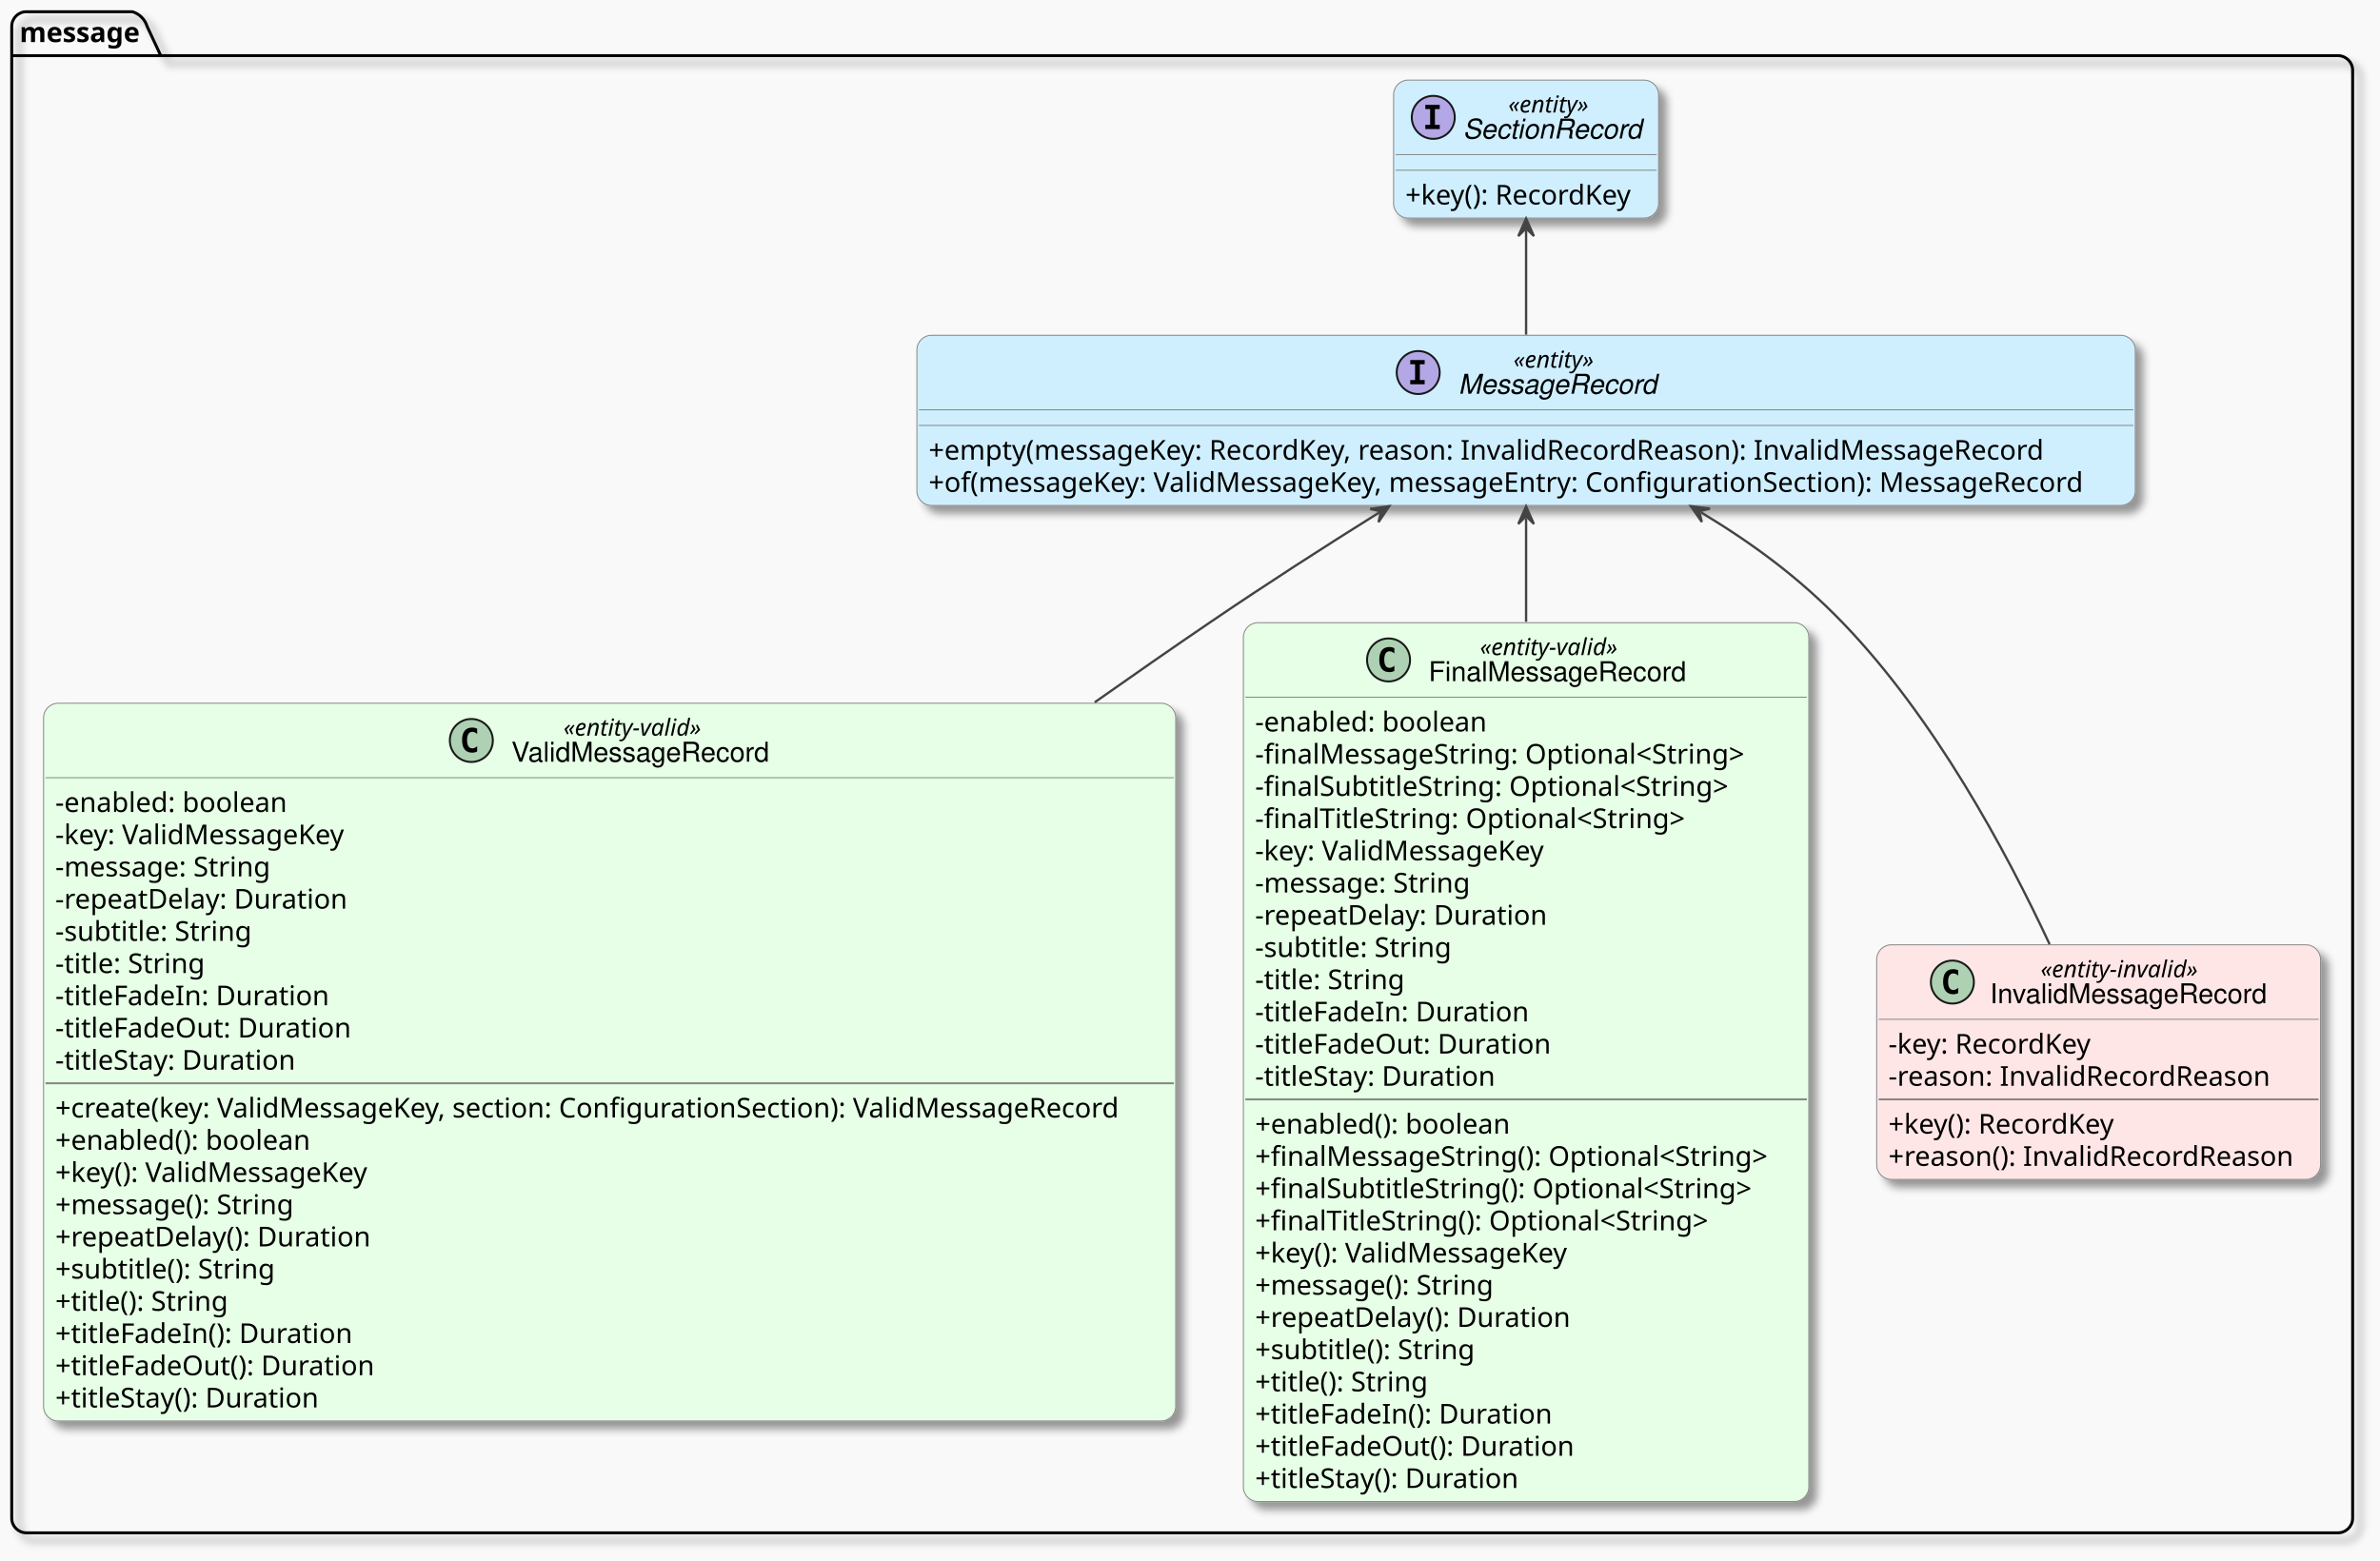
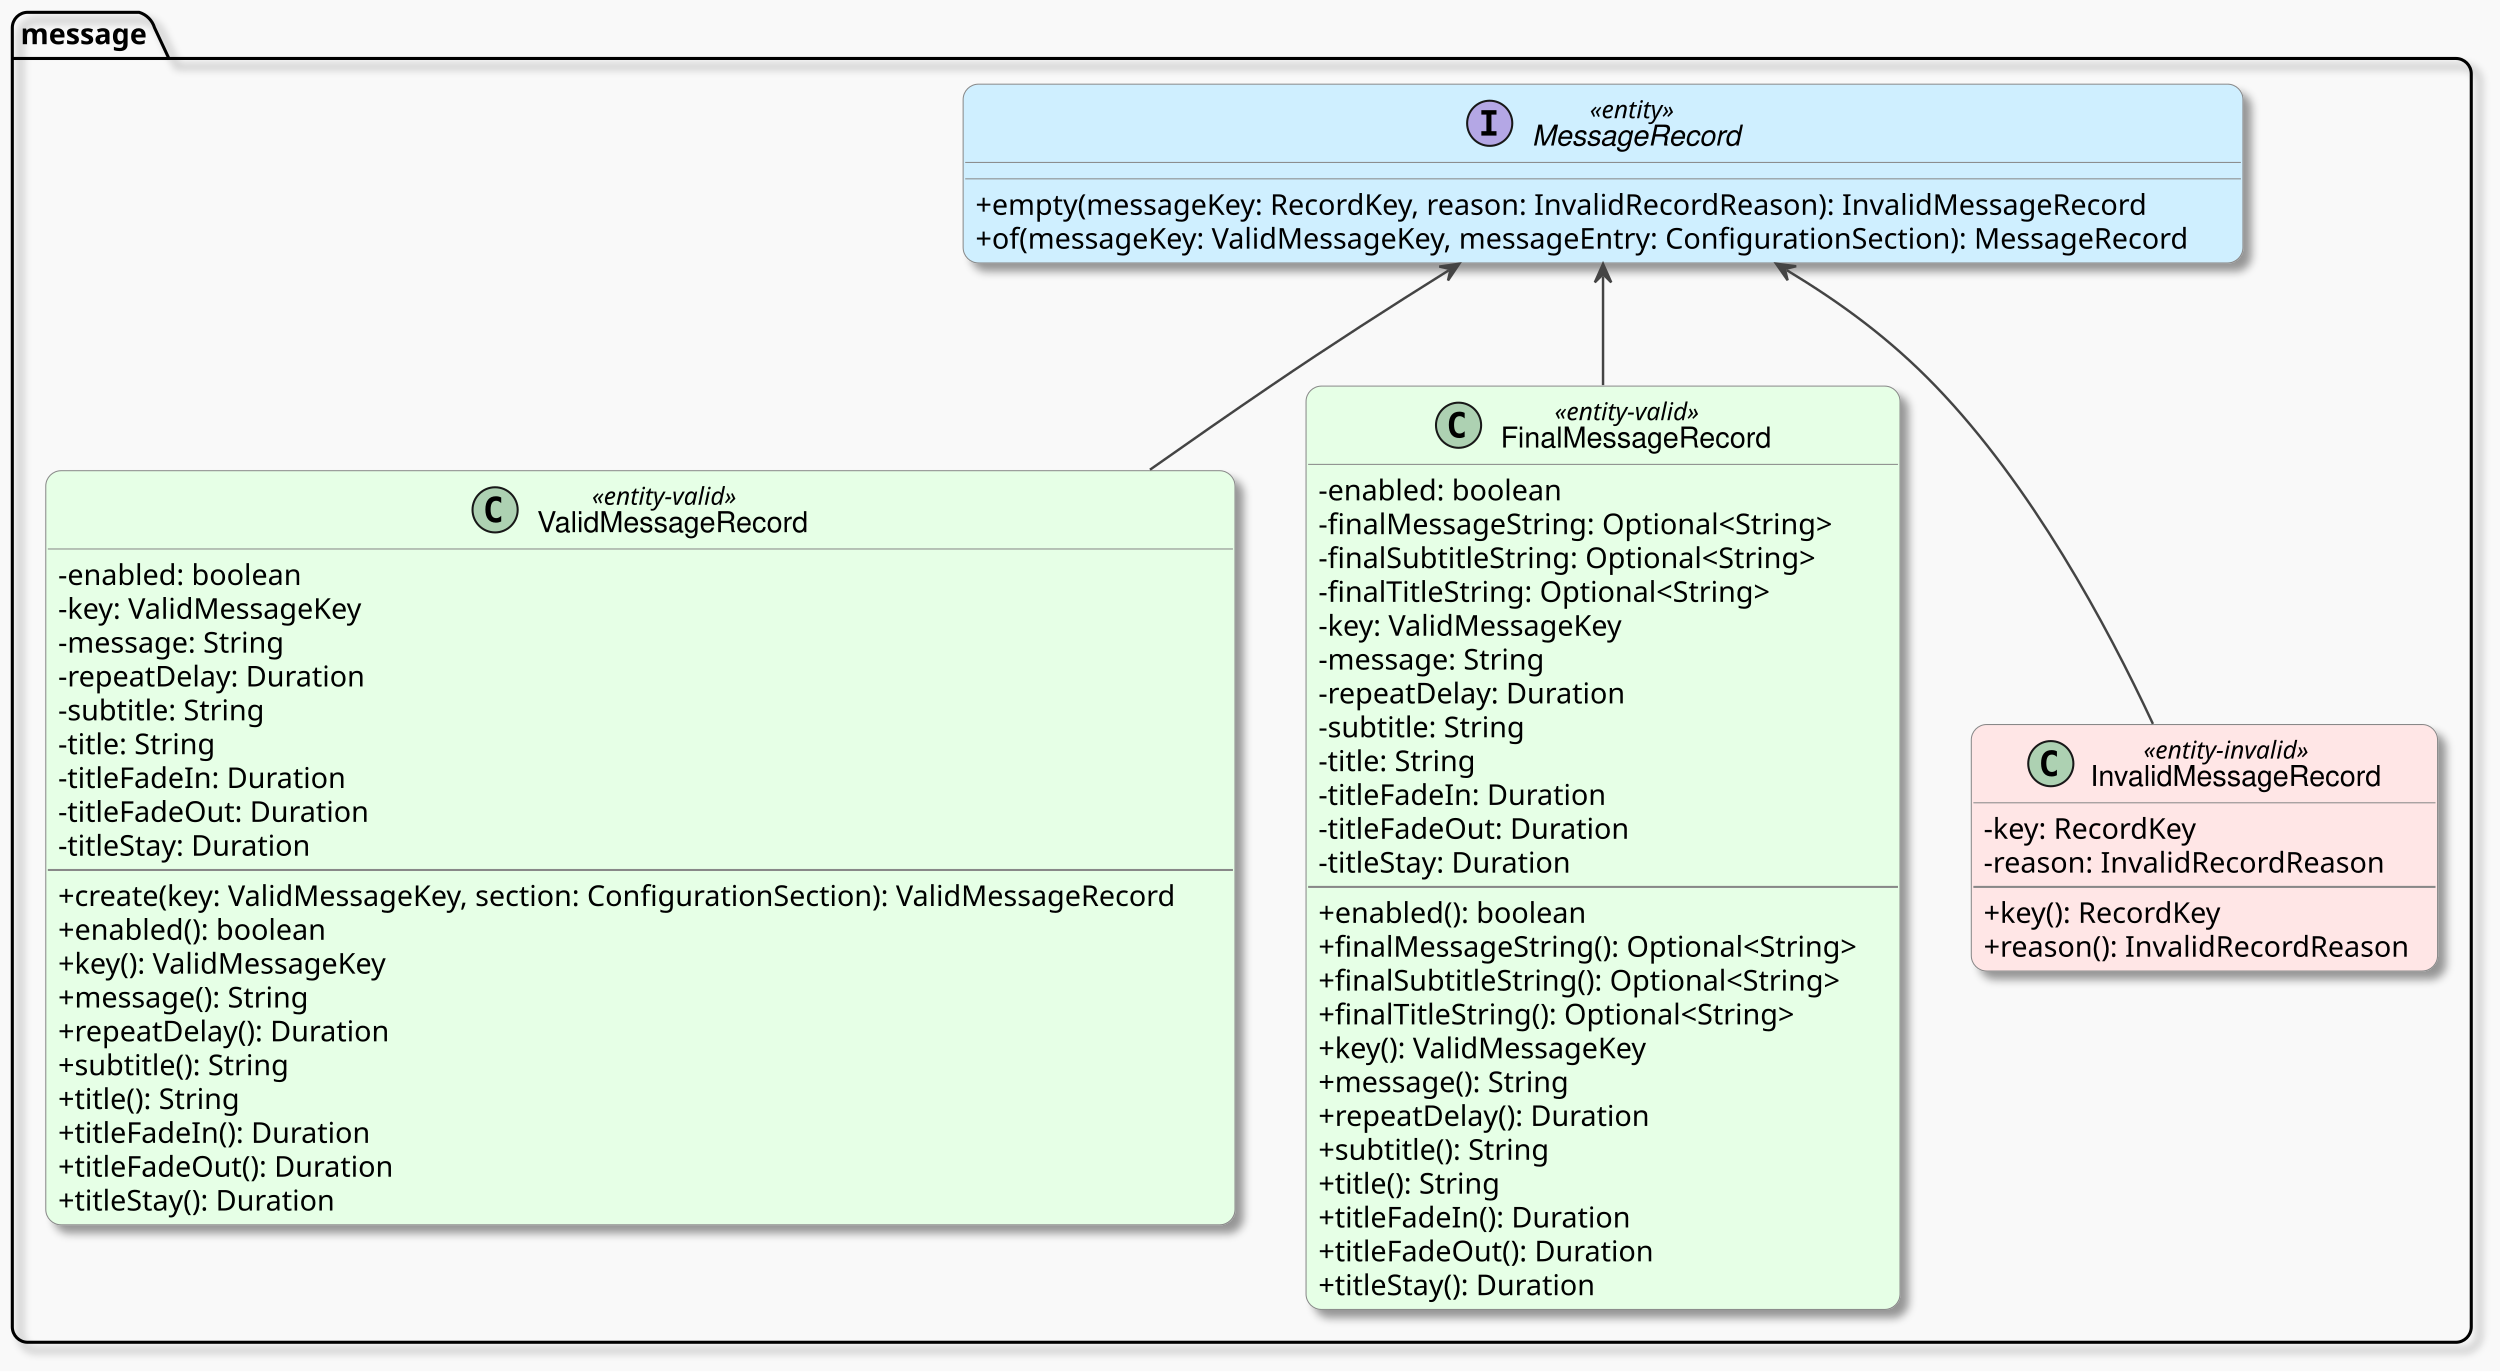
- <svg xmlns="http://www.w3.org/2000/svg" contentStyleType="text/css" data-diagram-type="CLASS" height="799px" preserveAspectRatio="none" style="width:1218px;height:799px;background:#F9F9F9;" version="1.1" viewBox="0 0 1218 799" width="1218px" zoomAndPan="magnify">
+ <svg xmlns="http://www.w3.org/2000/svg" contentStyleType="text/css" data-diagram-type="CLASS" height="668px" preserveAspectRatio="none" style="width:1218px;height:668px;background:#F9F9F9;" version="1.1" viewBox="0 0 1218 668" width="1218px" zoomAndPan="magnify">
  <defs>
-     <filter height="300%" id="f11hczu3z540ya" width="300%" x="-1" y="-1">
+     <filter height="300%" id="f1e27sgqds645r" width="300%" x="-1" y="-1">
      <feGaussianBlur result="blurOut" stdDeviation="2" />
      <feColorMatrix in="blurOut" result="blurOut2" type="matrix" values="0 0 0 0 0 0 0 0 0 0 0 0 0 0 0 0 0 0 .4 0" />
      <feOffset dx="4" dy="4" in="blurOut2" result="blurOut3" />
      <feBlend in="SourceGraphic" in2="blurOut3" mode="normal" />
    </filter>
  </defs>
  <g>
-     <rect fill="#F9F9F9" height="799" style="stroke:none;stroke-width:1;" width="1218" x="0" y="0" />
+     <rect fill="#F9F9F9" height="668" style="stroke:none;stroke-width:1;" width="1218" x="0" y="0" />
    <g class="cluster" data-entity="message" data-source-line="22" data-uid="ent0002" id="cluster_message">
-       <path d="M13.5,6 L67.78,6 A11.25,11.25 0 0 1 75.28,13.5 L82.28,28.488 L1196.5,28.488 A7.5,7.5 0 0 1 1204,35.988 L1204,777.08 A7.5,7.5 0 0 1 1196.5,784.58 L13.5,784.58 A7.5,7.5 0 0 1 6,777.08 L6,13.5 A7.5,7.5 0 0 1 13.5,6" fill="none" filter="url(#f11hczu3z540ya)" style="stroke:#000000;stroke-width:1.5;" />
+       <path d="M13.5,6 L67.78,6 A11.25,11.25 0 0 1 75.28,13.5 L82.28,28.488 L1196.5,28.488 A7.5,7.5 0 0 1 1204,35.988 L1204,646.46 A7.5,7.5 0 0 1 1196.5,653.96 L13.5,653.96 A7.5,7.5 0 0 1 6,646.46 L6,13.5 A7.5,7.5 0 0 1 13.5,6" fill="none" filter="url(#f1e27sgqds645r)" style="stroke:#000000;stroke-width:1.5;" />
      <line style="stroke:#000000;stroke-width:1.5;" x1="6" x2="82.28" y1="28.488" y2="28.488" />
      <text fill="#000000" font-family="sans-serif" font-size="14" font-weight="bold" lengthAdjust="spacing" textLength="63.28" x="10" y="21.535">message</text>
    </g>
-     <g class="entity" data-entity="SectionRecord" data-source-line="23" data-uid="ent0003" id="entity_SectionRecord">
-       <rect fill="#CFEFFF" filter="url(#f11hczu3z540ya)" height="70.621" rx="7.5" ry="7.5" style="stroke:#888888;stroke-width:0.5;" width="135.607" x="713.2" y="41" />
-       <ellipse cx="733.501" cy="60.066" fill="#B4A7E5" rx="11" ry="11" style="stroke:#181818;stroke-width:1;" />
-       <path d="M729.429,55.831 L729.429,53.673 L736.808,53.673 L736.808,55.831 L734.343,55.831 L734.343,63.908 L736.808,63.908 L736.808,66.066 L729.429,66.066 L729.429,63.908 L731.894,63.908 L731.894,55.831 Z " fill="#000000" />
-       <text fill="#000000" font-family="sans-serif" font-size="12" font-style="italic" lengthAdjust="spacing" textLength="45.422" x="771.882" y="57.602">«entity»</text>
-       <text fill="#000000" font-family="Helvetica" font-size="14" font-style="italic" lengthAdjust="spacing" textLength="91.827" x="748.679" y="70.913">SectionRecord</text>
-       <line style="stroke:#888888;stroke-width:0.5;" x1="714.2" x2="847.807" y1="79.133" y2="79.133" />
-       <line style="stroke:#888888;stroke-width:0.5;" x1="714.2" x2="847.807" y1="87.133" y2="87.133" />
-       <text fill="#000000" font-family="sans-serif" font-size="14" lengthAdjust="spacing" textLength="123.607" x="719.2" y="104.668">+key(): RecordKey</text>
+     <g class="entity" data-entity="MessageRecord" data-source-line="23" data-uid="ent0003" id="entity_MessageRecord">
+       <rect fill="#CFEFFF" filter="url(#f1e27sgqds645r)" height="87.109" rx="7.5" ry="7.5" style="stroke:#888888;stroke-width:0.5;" width="623.529" x="469.24" y="41" />
+       <ellipse cx="725.786" cy="60.066" fill="#B4A7E5" rx="11" ry="11" style="stroke:#181818;stroke-width:1;" />
+       <path d="M721.714,55.831 L721.714,53.673 L729.093,53.673 L729.093,55.831 L726.628,55.831 L726.628,63.908 L729.093,63.908 L729.093,66.066 L721.714,66.066 L721.714,63.908 L724.179,63.908 L724.179,55.831 Z " fill="#000000" />
+       <text fill="#000000" font-family="sans-serif" font-size="12" font-style="italic" lengthAdjust="spacing" textLength="45.422" x="774.544" y="57.602">«entity»</text>
+       <text fill="#000000" font-family="Helvetica" font-size="14" font-style="italic" lengthAdjust="spacing" textLength="101.938" x="746.286" y="70.913">MessageRecord</text>
+       <line style="stroke:#888888;stroke-width:0.5;" x1="470.24" x2="1091.769" y1="79.133" y2="79.133" />
+       <line style="stroke:#888888;stroke-width:0.5;" x1="470.24" x2="1091.769" y1="87.133" y2="87.133" />
+       <text fill="#000000" font-family="sans-serif" font-size="14" lengthAdjust="spacing" textLength="588.8" x="475.24" y="104.668">+empty(messageKey: RecordKey, reason: InvalidRecordReason): InvalidMessageRecord</text>
+       <text fill="#000000" font-family="sans-serif" font-size="14" lengthAdjust="spacing" textLength="611.529" x="475.24" y="121.156">+of(messageKey: ValidMessageKey, messageEntry: ConfigurationSection): MessageRecord</text>
    </g>
-     <g class="entity" data-entity="MessageRecord" data-source-line="27" data-uid="ent0004" id="entity_MessageRecord">
-       <rect fill="#CFEFFF" filter="url(#f11hczu3z540ya)" height="87.109" rx="7.5" ry="7.5" style="stroke:#888888;stroke-width:0.5;" width="623.529" x="469.24" y="171.62" />
-       <ellipse cx="725.786" cy="190.686" fill="#B4A7E5" rx="11" ry="11" style="stroke:#181818;stroke-width:1;" />
-       <path d="M721.714,186.452 L721.714,184.293 L729.093,184.293 L729.093,186.452 L726.628,186.452 L726.628,194.528 L729.093,194.528 L729.093,196.686 L721.714,196.686 L721.714,194.528 L724.179,194.528 L724.179,186.452 Z " fill="#000000" />
-       <text fill="#000000" font-family="sans-serif" font-size="12" font-style="italic" lengthAdjust="spacing" textLength="45.422" x="774.544" y="188.222">«entity»</text>
-       <text fill="#000000" font-family="Helvetica" font-size="14" font-style="italic" lengthAdjust="spacing" textLength="101.938" x="746.286" y="201.533">MessageRecord</text>
-       <line style="stroke:#888888;stroke-width:0.5;" x1="470.24" x2="1091.769" y1="209.753" y2="209.753" />
-       <line style="stroke:#888888;stroke-width:0.5;" x1="470.24" x2="1091.769" y1="217.753" y2="217.753" />
-       <text fill="#000000" font-family="sans-serif" font-size="14" lengthAdjust="spacing" textLength="588.8" x="475.24" y="235.288">+empty(messageKey: RecordKey, reason: InvalidRecordReason): InvalidMessageRecord</text>
-       <text fill="#000000" font-family="sans-serif" font-size="14" lengthAdjust="spacing" textLength="611.529" x="475.24" y="251.776">+of(messageKey: ValidMessageKey, messageEntry: ConfigurationSection): MessageRecord</text>
+     <g class="entity" data-entity="ValidMessageRecord" data-source-line="28" data-uid="ent0004" id="entity_ValidMessageRecord">
+       <rect fill="#E6FFE6" filter="url(#f1e27sgqds645r)" height="367.41" rx="7.5" ry="7.5" style="stroke:#888888;stroke-width:0.5;" width="579.396" x="22.3" y="229.33" />
+       <ellipse cx="241.214" cy="248.396" fill="#ADD1B2" rx="11" ry="11" style="stroke:#181818;stroke-width:1;" />
+       <path d="M244.187,254.04 Q243.606,254.338 242.967,254.488 Q242.328,254.637 241.622,254.637 Q239.115,254.637 237.796,252.985 Q236.476,251.333 236.476,248.212 Q236.476,245.083 237.796,243.431 Q239.115,241.779 241.622,241.779 Q242.328,241.779 242.975,241.929 Q243.623,242.078 244.187,242.377 L244.187,245.1 Q243.556,244.518 242.963,244.249 Q242.369,243.979 241.738,243.979 Q240.394,243.979 239.709,245.046 Q239.024,246.112 239.024,248.212 Q239.024,250.304 239.709,251.371 Q240.394,252.437 241.738,252.437 Q242.369,252.437 242.963,252.168 Q243.556,251.898 244.187,251.317 Z " fill="#000000" />
+       <text fill="#000000" font-family="sans-serif" font-size="12" font-style="italic" lengthAdjust="spacing" textLength="79.693" x="288.402" y="245.932">«entity-valid»</text>
+       <text fill="#000000" font-family="Helvetica" font-size="14" lengthAdjust="spacing" textLength="133.068" x="261.714" y="259.243">ValidMessageRecord</text>
+       <line style="stroke:#888888;stroke-width:0.5;" x1="23.3" x2="600.697" y1="267.463" y2="267.463" />
+       <text fill="#000000" font-family="sans-serif" font-size="14" lengthAdjust="spacing" textLength="124.927" x="28.3" y="284.998">-enabled: boolean</text>
+       <text fill="#000000" font-family="sans-serif" font-size="14" lengthAdjust="spacing" textLength="156.693" x="28.3" y="301.486">-key: ValidMessageKey</text>
+       <text fill="#000000" font-family="sans-serif" font-size="14" lengthAdjust="spacing" textLength="116.334" x="28.3" y="317.974">-message: String</text>
+       <text fill="#000000" font-family="sans-serif" font-size="14" lengthAdjust="spacing" textLength="156.652" x="28.3" y="334.463">-repeatDelay: Duration</text>
+       <text fill="#000000" font-family="sans-serif" font-size="14" lengthAdjust="spacing" textLength="107.933" x="28.3" y="350.951">-subtitle: String</text>
+       <text fill="#000000" font-family="sans-serif" font-size="14" lengthAdjust="spacing" textLength="83.296" x="28.3" y="367.439">-title: String</text>
+       <text fill="#000000" font-family="sans-serif" font-size="14" lengthAdjust="spacing" textLength="147.102" x="28.3" y="383.928">-titleFadeIn: Duration</text>
+       <text fill="#000000" font-family="sans-serif" font-size="14" lengthAdjust="spacing" textLength="159.182" x="28.3" y="400.416">-titleFadeOut: Duration</text>
+       <text fill="#000000" font-family="sans-serif" font-size="14" lengthAdjust="spacing" textLength="130.355" x="28.3" y="416.904">-titleStay: Duration</text>
+       <line style="stroke:#888888;stroke-width:1;" x1="23.3" x2="600.697" y1="423.857" y2="423.857" />
+       <text fill="#000000" font-family="sans-serif" font-size="14" lengthAdjust="spacing" textLength="567.396" x="28.3" y="441.392">+create(key: ValidMessageKey, section: ConfigurationSection): ValidMessageRecord</text>
+       <text fill="#000000" font-family="sans-serif" font-size="14" lengthAdjust="spacing" textLength="137.06" x="28.3" y="457.881">+enabled(): boolean</text>
+       <text fill="#000000" font-family="sans-serif" font-size="14" lengthAdjust="spacing" textLength="168.827" x="28.3" y="474.369">+key(): ValidMessageKey</text>
+       <text fill="#000000" font-family="sans-serif" font-size="14" lengthAdjust="spacing" textLength="128.468" x="28.3" y="490.857">+message(): String</text>
+       <text fill="#000000" font-family="sans-serif" font-size="14" lengthAdjust="spacing" textLength="168.786" x="28.3" y="507.346">+repeatDelay(): Duration</text>
+       <text fill="#000000" font-family="sans-serif" font-size="14" lengthAdjust="spacing" textLength="120.066" x="28.3" y="523.834">+subtitle(): String</text>
+       <text fill="#000000" font-family="sans-serif" font-size="14" lengthAdjust="spacing" textLength="95.43" x="28.3" y="540.322">+title(): String</text>
+       <text fill="#000000" font-family="sans-serif" font-size="14" lengthAdjust="spacing" textLength="159.236" x="28.3" y="556.811">+titleFadeIn(): Duration</text>
+       <text fill="#000000" font-family="sans-serif" font-size="14" lengthAdjust="spacing" textLength="171.315" x="28.3" y="573.299">+titleFadeOut(): Duration</text>
+       <text fill="#000000" font-family="sans-serif" font-size="14" lengthAdjust="spacing" textLength="142.488" x="28.3" y="589.787">+titleStay(): Duration</text>
    </g>
-     <g class="entity" data-entity="ValidMessageRecord" data-source-line="32" data-uid="ent0005" id="entity_ValidMessageRecord">
-       <rect fill="#E6FFE6" filter="url(#f11hczu3z540ya)" height="367.41" rx="7.5" ry="7.5" style="stroke:#888888;stroke-width:0.5;" width="579.396" x="22.3" y="359.95" />
-       <ellipse cx="241.214" cy="379.016" fill="#ADD1B2" rx="11" ry="11" style="stroke:#181818;stroke-width:1;" />
-       <path d="M244.187,384.659 Q243.606,384.958 242.967,385.108 Q242.328,385.257 241.622,385.257 Q239.115,385.257 237.796,383.605 Q236.476,381.953 236.476,378.832 Q236.476,375.703 237.796,374.051 Q239.115,372.399 241.622,372.399 Q242.328,372.399 242.975,372.549 Q243.623,372.698 244.187,372.997 L244.187,375.719 Q243.556,375.139 242.963,374.869 Q242.369,374.599 241.738,374.599 Q240.394,374.599 239.709,375.666 Q239.024,376.732 239.024,378.832 Q239.024,380.924 239.709,381.991 Q240.394,383.057 241.738,383.057 Q242.369,383.057 242.963,382.788 Q243.556,382.518 244.187,381.937 Z " fill="#000000" />
-       <text fill="#000000" font-family="sans-serif" font-size="12" font-style="italic" lengthAdjust="spacing" textLength="79.693" x="288.402" y="376.552">«entity-valid»</text>
-       <text fill="#000000" font-family="Helvetica" font-size="14" lengthAdjust="spacing" textLength="133.068" x="261.714" y="389.863">ValidMessageRecord</text>
-       <line style="stroke:#888888;stroke-width:0.5;" x1="23.3" x2="600.697" y1="398.083" y2="398.083" />
-       <text fill="#000000" font-family="sans-serif" font-size="14" lengthAdjust="spacing" textLength="124.927" x="28.3" y="415.618">-enabled: boolean</text>
-       <text fill="#000000" font-family="sans-serif" font-size="14" lengthAdjust="spacing" textLength="156.693" x="28.3" y="432.106">-key: ValidMessageKey</text>
-       <text fill="#000000" font-family="sans-serif" font-size="14" lengthAdjust="spacing" textLength="116.334" x="28.3" y="448.594">-message: String</text>
-       <text fill="#000000" font-family="sans-serif" font-size="14" lengthAdjust="spacing" textLength="156.652" x="28.3" y="465.083">-repeatDelay: Duration</text>
-       <text fill="#000000" font-family="sans-serif" font-size="14" lengthAdjust="spacing" textLength="107.933" x="28.3" y="481.571">-subtitle: String</text>
-       <text fill="#000000" font-family="sans-serif" font-size="14" lengthAdjust="spacing" textLength="83.296" x="28.3" y="498.059">-title: String</text>
-       <text fill="#000000" font-family="sans-serif" font-size="14" lengthAdjust="spacing" textLength="147.102" x="28.3" y="514.548">-titleFadeIn: Duration</text>
-       <text fill="#000000" font-family="sans-serif" font-size="14" lengthAdjust="spacing" textLength="159.182" x="28.3" y="531.036">-titleFadeOut: Duration</text>
-       <text fill="#000000" font-family="sans-serif" font-size="14" lengthAdjust="spacing" textLength="130.355" x="28.3" y="547.524">-titleStay: Duration</text>
-       <line style="stroke:#888888;stroke-width:1;" x1="23.3" x2="600.697" y1="554.477" y2="554.477" />
-       <text fill="#000000" font-family="sans-serif" font-size="14" lengthAdjust="spacing" textLength="567.396" x="28.3" y="572.013">+create(key: ValidMessageKey, section: ConfigurationSection): ValidMessageRecord</text>
-       <text fill="#000000" font-family="sans-serif" font-size="14" lengthAdjust="spacing" textLength="137.06" x="28.3" y="588.501">+enabled(): boolean</text>
-       <text fill="#000000" font-family="sans-serif" font-size="14" lengthAdjust="spacing" textLength="168.827" x="28.3" y="604.989">+key(): ValidMessageKey</text>
-       <text fill="#000000" font-family="sans-serif" font-size="14" lengthAdjust="spacing" textLength="128.468" x="28.3" y="621.477">+message(): String</text>
-       <text fill="#000000" font-family="sans-serif" font-size="14" lengthAdjust="spacing" textLength="168.786" x="28.3" y="637.966">+repeatDelay(): Duration</text>
-       <text fill="#000000" font-family="sans-serif" font-size="14" lengthAdjust="spacing" textLength="120.066" x="28.3" y="654.454">+subtitle(): String</text>
-       <text fill="#000000" font-family="sans-serif" font-size="14" lengthAdjust="spacing" textLength="95.43" x="28.3" y="670.942">+title(): String</text>
-       <text fill="#000000" font-family="sans-serif" font-size="14" lengthAdjust="spacing" textLength="159.236" x="28.3" y="687.431">+titleFadeIn(): Duration</text>
-       <text fill="#000000" font-family="sans-serif" font-size="14" lengthAdjust="spacing" textLength="171.315" x="28.3" y="703.919">+titleFadeOut(): Duration</text>
-       <text fill="#000000" font-family="sans-serif" font-size="14" lengthAdjust="spacing" textLength="142.488" x="28.3" y="720.407">+titleStay(): Duration</text>
+     <g class="entity" data-entity="FinalMessageRecord" data-source-line="51" data-uid="ent0005" id="entity_FinalMessageRecord">
+       <rect fill="#E6FFE6" filter="url(#f1e27sgqds645r)" height="449.852" rx="7.5" ry="7.5" style="stroke:#888888;stroke-width:0.5;" width="289.382" x="636.31" y="188.11" />
+       <ellipse cx="710.61" cy="207.176" fill="#ADD1B2" rx="11" ry="11" style="stroke:#181818;stroke-width:1;" />
+       <path d="M713.583,212.82 Q713.002,213.118 712.363,213.268 Q711.724,213.417 711.018,213.417 Q708.511,213.417 707.191,211.765 Q705.871,210.113 705.871,206.992 Q705.871,203.863 707.191,202.211 Q708.511,200.559 711.018,200.559 Q711.724,200.559 712.371,200.709 Q713.019,200.858 713.583,201.157 L713.583,203.88 Q712.952,203.298 712.359,203.029 Q711.765,202.759 711.134,202.759 Q709.789,202.759 709.105,203.826 Q708.42,204.892 708.42,206.992 Q708.42,209.084 709.105,210.151 Q709.789,211.217 711.134,211.217 Q711.765,211.217 712.359,210.948 Q712.952,210.678 713.583,210.097 Z " fill="#000000" />
+       <text fill="#000000" font-family="sans-serif" font-size="12" font-style="italic" lengthAdjust="spacing" textLength="79.693" x="757.404" y="204.712">«entity-valid»</text>
+       <text fill="#000000" font-family="Helvetica" font-size="14" lengthAdjust="spacing" textLength="132.282" x="731.11" y="218.023">FinalMessageRecord</text>
+       <line style="stroke:#888888;stroke-width:0.5;" x1="637.31" x2="924.692" y1="226.243" y2="226.243" />
+       <text fill="#000000" font-family="sans-serif" font-size="14" lengthAdjust="spacing" textLength="124.927" x="642.31" y="243.778">-enabled: boolean</text>
+       <text fill="#000000" font-family="sans-serif" font-size="14" lengthAdjust="spacing" textLength="265.248" x="642.31" y="260.266">-finalMessageString: Optional&lt;String&gt;</text>
+       <text fill="#000000" font-family="sans-serif" font-size="14" lengthAdjust="spacing" textLength="258.262" x="642.31" y="276.755">-finalSubtitleString: Optional&lt;String&gt;</text>
+       <text fill="#000000" font-family="sans-serif" font-size="14" lengthAdjust="spacing" textLength="236.838" x="642.31" y="293.243">-finalTitleString: Optional&lt;String&gt;</text>
+       <text fill="#000000" font-family="sans-serif" font-size="14" lengthAdjust="spacing" textLength="156.693" x="642.31" y="309.731">-key: ValidMessageKey</text>
+       <text fill="#000000" font-family="sans-serif" font-size="14" lengthAdjust="spacing" textLength="116.334" x="642.31" y="326.219">-message: String</text>
+       <text fill="#000000" font-family="sans-serif" font-size="14" lengthAdjust="spacing" textLength="156.652" x="642.31" y="342.708">-repeatDelay: Duration</text>
+       <text fill="#000000" font-family="sans-serif" font-size="14" lengthAdjust="spacing" textLength="107.933" x="642.31" y="359.196">-subtitle: String</text>
+       <text fill="#000000" font-family="sans-serif" font-size="14" lengthAdjust="spacing" textLength="83.296" x="642.31" y="375.684">-title: String</text>
+       <text fill="#000000" font-family="sans-serif" font-size="14" lengthAdjust="spacing" textLength="147.102" x="642.31" y="392.173">-titleFadeIn: Duration</text>
+       <text fill="#000000" font-family="sans-serif" font-size="14" lengthAdjust="spacing" textLength="159.182" x="642.31" y="408.661">-titleFadeOut: Duration</text>
+       <text fill="#000000" font-family="sans-serif" font-size="14" lengthAdjust="spacing" textLength="130.355" x="642.31" y="425.149">-titleStay: Duration</text>
+       <line style="stroke:#888888;stroke-width:1;" x1="637.31" x2="924.692" y1="432.102" y2="432.102" />
+       <text fill="#000000" font-family="sans-serif" font-size="14" lengthAdjust="spacing" textLength="137.06" x="642.31" y="449.637">+enabled(): boolean</text>
+       <text fill="#000000" font-family="sans-serif" font-size="14" lengthAdjust="spacing" textLength="277.382" x="642.31" y="466.126">+finalMessageString(): Optional&lt;String&gt;</text>
+       <text fill="#000000" font-family="sans-serif" font-size="14" lengthAdjust="spacing" textLength="270.396" x="642.31" y="482.614">+finalSubtitleString(): Optional&lt;String&gt;</text>
+       <text fill="#000000" font-family="sans-serif" font-size="14" lengthAdjust="spacing" textLength="248.972" x="642.31" y="499.102">+finalTitleString(): Optional&lt;String&gt;</text>
+       <text fill="#000000" font-family="sans-serif" font-size="14" lengthAdjust="spacing" textLength="168.827" x="642.31" y="515.591">+key(): ValidMessageKey</text>
+       <text fill="#000000" font-family="sans-serif" font-size="14" lengthAdjust="spacing" textLength="128.468" x="642.31" y="532.079">+message(): String</text>
+       <text fill="#000000" font-family="sans-serif" font-size="14" lengthAdjust="spacing" textLength="168.786" x="642.31" y="548.567">+repeatDelay(): Duration</text>
+       <text fill="#000000" font-family="sans-serif" font-size="14" lengthAdjust="spacing" textLength="120.066" x="642.31" y="565.055">+subtitle(): String</text>
+       <text fill="#000000" font-family="sans-serif" font-size="14" lengthAdjust="spacing" textLength="95.43" x="642.31" y="581.544">+title(): String</text>
+       <text fill="#000000" font-family="sans-serif" font-size="14" lengthAdjust="spacing" textLength="159.236" x="642.31" y="598.032">+titleFadeIn(): Duration</text>
+       <text fill="#000000" font-family="sans-serif" font-size="14" lengthAdjust="spacing" textLength="171.315" x="642.31" y="614.52">+titleFadeOut(): Duration</text>
+       <text fill="#000000" font-family="sans-serif" font-size="14" lengthAdjust="spacing" textLength="142.488" x="642.31" y="631.008">+titleStay(): Duration</text>
    </g>
-     <g class="entity" data-entity="FinalMessageRecord" data-source-line="55" data-uid="ent0006" id="entity_FinalMessageRecord">
-       <rect fill="#E6FFE6" filter="url(#f11hczu3z540ya)" height="449.852" rx="7.5" ry="7.5" style="stroke:#888888;stroke-width:0.5;" width="289.382" x="636.31" y="318.73" />
-       <ellipse cx="710.61" cy="337.796" fill="#ADD1B2" rx="11" ry="11" style="stroke:#181818;stroke-width:1;" />
-       <path d="M713.583,343.44 Q713.002,343.738 712.363,343.888 Q711.724,344.037 711.018,344.037 Q708.511,344.037 707.191,342.385 Q705.871,340.733 705.871,337.612 Q705.871,334.483 707.191,332.831 Q708.511,331.179 711.018,331.179 Q711.724,331.179 712.371,331.329 Q713.019,331.478 713.583,331.777 L713.583,334.5 Q712.952,333.918 712.359,333.649 Q711.765,333.379 711.134,333.379 Q709.789,333.379 709.105,334.446 Q708.42,335.512 708.42,337.612 Q708.42,339.704 709.105,340.771 Q709.789,341.837 711.134,341.837 Q711.765,341.837 712.359,341.568 Q712.952,341.298 713.583,340.717 Z " fill="#000000" />
-       <text fill="#000000" font-family="sans-serif" font-size="12" font-style="italic" lengthAdjust="spacing" textLength="79.693" x="757.404" y="335.332">«entity-valid»</text>
-       <text fill="#000000" font-family="Helvetica" font-size="14" lengthAdjust="spacing" textLength="132.282" x="731.11" y="348.643">FinalMessageRecord</text>
-       <line style="stroke:#888888;stroke-width:0.5;" x1="637.31" x2="924.692" y1="356.863" y2="356.863" />
-       <text fill="#000000" font-family="sans-serif" font-size="14" lengthAdjust="spacing" textLength="124.927" x="642.31" y="374.398">-enabled: boolean</text>
-       <text fill="#000000" font-family="sans-serif" font-size="14" lengthAdjust="spacing" textLength="265.248" x="642.31" y="390.886">-finalMessageString: Optional&lt;String&gt;</text>
-       <text fill="#000000" font-family="sans-serif" font-size="14" lengthAdjust="spacing" textLength="258.262" x="642.31" y="407.375">-finalSubtitleString: Optional&lt;String&gt;</text>
-       <text fill="#000000" font-family="sans-serif" font-size="14" lengthAdjust="spacing" textLength="236.838" x="642.31" y="423.863">-finalTitleString: Optional&lt;String&gt;</text>
-       <text fill="#000000" font-family="sans-serif" font-size="14" lengthAdjust="spacing" textLength="156.693" x="642.31" y="440.351">-key: ValidMessageKey</text>
-       <text fill="#000000" font-family="sans-serif" font-size="14" lengthAdjust="spacing" textLength="116.334" x="642.31" y="456.839">-message: String</text>
-       <text fill="#000000" font-family="sans-serif" font-size="14" lengthAdjust="spacing" textLength="156.652" x="642.31" y="473.328">-repeatDelay: Duration</text>
-       <text fill="#000000" font-family="sans-serif" font-size="14" lengthAdjust="spacing" textLength="107.933" x="642.31" y="489.816">-subtitle: String</text>
-       <text fill="#000000" font-family="sans-serif" font-size="14" lengthAdjust="spacing" textLength="83.296" x="642.31" y="506.304">-title: String</text>
-       <text fill="#000000" font-family="sans-serif" font-size="14" lengthAdjust="spacing" textLength="147.102" x="642.31" y="522.793">-titleFadeIn: Duration</text>
-       <text fill="#000000" font-family="sans-serif" font-size="14" lengthAdjust="spacing" textLength="159.182" x="642.31" y="539.281">-titleFadeOut: Duration</text>
-       <text fill="#000000" font-family="sans-serif" font-size="14" lengthAdjust="spacing" textLength="130.355" x="642.31" y="555.769">-titleStay: Duration</text>
-       <line style="stroke:#888888;stroke-width:1;" x1="637.31" x2="924.692" y1="562.722" y2="562.722" />
-       <text fill="#000000" font-family="sans-serif" font-size="14" lengthAdjust="spacing" textLength="137.06" x="642.31" y="580.257">+enabled(): boolean</text>
-       <text fill="#000000" font-family="sans-serif" font-size="14" lengthAdjust="spacing" textLength="277.382" x="642.31" y="596.746">+finalMessageString(): Optional&lt;String&gt;</text>
-       <text fill="#000000" font-family="sans-serif" font-size="14" lengthAdjust="spacing" textLength="270.396" x="642.31" y="613.234">+finalSubtitleString(): Optional&lt;String&gt;</text>
-       <text fill="#000000" font-family="sans-serif" font-size="14" lengthAdjust="spacing" textLength="248.972" x="642.31" y="629.722">+finalTitleString(): Optional&lt;String&gt;</text>
-       <text fill="#000000" font-family="sans-serif" font-size="14" lengthAdjust="spacing" textLength="168.827" x="642.31" y="646.211">+key(): ValidMessageKey</text>
-       <text fill="#000000" font-family="sans-serif" font-size="14" lengthAdjust="spacing" textLength="128.468" x="642.31" y="662.699">+message(): String</text>
-       <text fill="#000000" font-family="sans-serif" font-size="14" lengthAdjust="spacing" textLength="168.786" x="642.31" y="679.187">+repeatDelay(): Duration</text>
-       <text fill="#000000" font-family="sans-serif" font-size="14" lengthAdjust="spacing" textLength="120.066" x="642.31" y="695.675">+subtitle(): String</text>
-       <text fill="#000000" font-family="sans-serif" font-size="14" lengthAdjust="spacing" textLength="95.43" x="642.31" y="712.164">+title(): String</text>
-       <text fill="#000000" font-family="sans-serif" font-size="14" lengthAdjust="spacing" textLength="159.236" x="642.31" y="728.652">+titleFadeIn(): Duration</text>
-       <text fill="#000000" font-family="sans-serif" font-size="14" lengthAdjust="spacing" textLength="171.315" x="642.31" y="745.14">+titleFadeOut(): Duration</text>
-       <text fill="#000000" font-family="sans-serif" font-size="14" lengthAdjust="spacing" textLength="142.488" x="642.31" y="761.628">+titleStay(): Duration</text>
+     <g class="entity" data-entity="InvalidMessageRecord" data-source-line="79" data-uid="ent0006" id="entity_InvalidMessageRecord">
+       <rect fill="#FFE6E6" filter="url(#f1e27sgqds645r)" height="120.086" rx="7.5" ry="7.5" style="stroke:#888888;stroke-width:0.5;" width="227.154" x="960.42" y="352.99" />
+       <ellipse cx="999.157" cy="372.056" fill="#ADD1B2" rx="11" ry="11" style="stroke:#181818;stroke-width:1;" />
+       <path d="M1002.13,377.7 Q1001.549,377.998 1000.91,378.148 Q1000.27,378.297 999.565,378.297 Q997.058,378.297 995.738,376.645 Q994.418,374.993 994.418,371.872 Q994.418,368.743 995.738,367.091 Q997.058,365.439 999.565,365.439 Q1000.27,365.439 1000.918,365.589 Q1001.565,365.738 1002.13,366.037 L1002.13,368.76 Q1001.499,368.178 1000.905,367.909 Q1000.312,367.639 999.681,367.639 Q998.336,367.639 997.652,368.706 Q996.967,369.772 996.967,371.872 Q996.967,373.964 997.652,375.031 Q998.336,376.097 999.681,376.097 Q1000.312,376.097 1000.905,375.828 Q1001.499,375.558 1002.13,374.977 Z " fill="#000000" />
+       <text fill="#000000" font-family="sans-serif" font-size="12" font-style="italic" lengthAdjust="spacing" textLength="90.609" x="1044.33" y="369.592">«entity-invalid»</text>
+       <text fill="#000000" font-family="Helvetica" font-size="14" lengthAdjust="spacing" textLength="142.406" x="1018.431" y="382.903">InvalidMessageRecord</text>
+       <line style="stroke:#888888;stroke-width:0.5;" x1="961.42" x2="1186.574" y1="391.123" y2="391.123" />
+       <text fill="#000000" font-family="sans-serif" font-size="14" lengthAdjust="spacing" textLength="111.474" x="966.42" y="408.658">-key: RecordKey</text>
+       <text fill="#000000" font-family="sans-serif" font-size="14" lengthAdjust="spacing" textLength="203.02" x="966.42" y="425.146">-reason: InvalidRecordReason</text>
+       <line style="stroke:#888888;stroke-width:1;" x1="961.42" x2="1186.574" y1="432.099" y2="432.099" />
+       <text fill="#000000" font-family="sans-serif" font-size="14" lengthAdjust="spacing" textLength="123.607" x="966.42" y="449.635">+key(): RecordKey</text>
+       <text fill="#000000" font-family="sans-serif" font-size="14" lengthAdjust="spacing" textLength="215.154" x="966.42" y="466.123">+reason(): InvalidRecordReason</text>
    </g>
-     <g class="entity" data-entity="InvalidMessageRecord" data-source-line="83" data-uid="ent0007" id="entity_InvalidMessageRecord">
-       <rect fill="#FFE6E6" filter="url(#f11hczu3z540ya)" height="120.086" rx="7.5" ry="7.5" style="stroke:#888888;stroke-width:0.5;" width="227.154" x="960.42" y="483.61" />
-       <ellipse cx="999.157" cy="502.676" fill="#ADD1B2" rx="11" ry="11" style="stroke:#181818;stroke-width:1;" />
-       <path d="M1002.13,508.32 Q1001.549,508.618 1000.91,508.768 Q1000.27,508.917 999.565,508.917 Q997.058,508.917 995.738,507.265 Q994.418,505.613 994.418,502.492 Q994.418,499.363 995.738,497.711 Q997.058,496.059 999.565,496.059 Q1000.27,496.059 1000.918,496.209 Q1001.565,496.358 1002.13,496.657 L1002.13,499.38 Q1001.499,498.798 1000.905,498.529 Q1000.312,498.259 999.681,498.259 Q998.336,498.259 997.652,499.326 Q996.967,500.392 996.967,502.492 Q996.967,504.584 997.652,505.651 Q998.336,506.717 999.681,506.717 Q1000.312,506.717 1000.905,506.448 Q1001.499,506.178 1002.13,505.597 Z " fill="#000000" />
-       <text fill="#000000" font-family="sans-serif" font-size="12" font-style="italic" lengthAdjust="spacing" textLength="90.609" x="1044.33" y="500.212">«entity-invalid»</text>
-       <text fill="#000000" font-family="Helvetica" font-size="14" lengthAdjust="spacing" textLength="142.406" x="1018.431" y="513.523">InvalidMessageRecord</text>
-       <line style="stroke:#888888;stroke-width:0.5;" x1="961.42" x2="1186.574" y1="521.743" y2="521.743" />
-       <text fill="#000000" font-family="sans-serif" font-size="14" lengthAdjust="spacing" textLength="111.474" x="966.42" y="539.278">-key: RecordKey</text>
-       <text fill="#000000" font-family="sans-serif" font-size="14" lengthAdjust="spacing" textLength="203.02" x="966.42" y="555.766">-reason: InvalidRecordReason</text>
-       <line style="stroke:#888888;stroke-width:1;" x1="961.42" x2="1186.574" y1="562.719" y2="562.719" />
-       <text fill="#000000" font-family="sans-serif" font-size="14" lengthAdjust="spacing" textLength="123.607" x="966.42" y="580.255">+key(): RecordKey</text>
-       <text fill="#000000" font-family="sans-serif" font-size="14" lengthAdjust="spacing" textLength="215.154" x="966.42" y="596.743">+reason(): InvalidRecordReason</text>
+     <g class="link" data-entity-1="MessageRecord" data-entity-2="ValidMessageRecord" data-source-line="89" data-uid="lnk7" id="link_MessageRecord_ValidMessageRecord">
+       <path codeLine="89" d="M705.893,131.662 C677.113,149.662 648.73,167.89 619,188.11 C599.77,201.19 580.02,214.91 560.25,228.85" fill="none" id="MessageRecord-backto-ValidMessageRecord" style="stroke:#444444;stroke-width:1.2;" />
+       <polygon fill="#444444" points="710.98,128.48,701.229,129.861,706.741,131.131,705.471,136.644,710.98,128.48" style="stroke:#444444;stroke-width:1.2;" />
    </g>
-     <g class="link" data-entity-1="SectionRecord" data-entity-2="MessageRecord" data-source-line="98" data-uid="lnk8" id="link_SectionRecord_MessageRecord">
-       <path codeLine="98" d="M781,117.85 C781,135.9 781,152.17 781,171.31" fill="none" id="SectionRecord-backto-MessageRecord" style="stroke:#444444;stroke-width:1.2;" />
-       <polygon fill="#444444" points="781,111.85,777,120.85,781,116.85,785,120.85,781,111.85" style="stroke:#444444;stroke-width:1.2;" />
+     <g class="link" data-entity-1="MessageRecord" data-entity-2="FinalMessageRecord" data-source-line="90" data-uid="lnk8" id="link_MessageRecord_FinalMessageRecord">
+       <path codeLine="90" d="M781,134.57 C781,151.19 781,165.55 781,187.65" fill="none" id="MessageRecord-backto-FinalMessageRecord" style="stroke:#444444;stroke-width:1.2;" />
+       <polygon fill="#444444" points="781,128.57,777,137.57,781,133.57,785,137.57,781,128.57" style="stroke:#444444;stroke-width:1.2;" />
    </g>
-     <g class="link" data-entity-1="MessageRecord" data-entity-2="ValidMessageRecord" data-source-line="99" data-uid="lnk9" id="link_MessageRecord_ValidMessageRecord">
-       <path codeLine="99" d="M705.893,262.282 C677.113,280.282 648.73,298.51 619,318.73 C599.77,331.81 580.02,345.53 560.25,359.47" fill="none" id="MessageRecord-backto-ValidMessageRecord" style="stroke:#444444;stroke-width:1.2;" />
-       <polygon fill="#444444" points="710.98,259.1,701.229,260.481,706.741,261.751,705.471,267.264,710.98,259.1" style="stroke:#444444;stroke-width:1.2;" />
-     </g>
-     <g class="link" data-entity-1="MessageRecord" data-entity-2="FinalMessageRecord" data-source-line="100" data-uid="lnk10" id="link_MessageRecord_FinalMessageRecord">
-       <path codeLine="100" d="M781,265.19 C781,281.81 781,296.17 781,318.27" fill="none" id="MessageRecord-backto-FinalMessageRecord" style="stroke:#444444;stroke-width:1.2;" />
-       <polygon fill="#444444" points="781,259.19,777,268.19,781,264.19,785,268.19,781,259.19" style="stroke:#444444;stroke-width:1.2;" />
-     </g>
-     <g class="link" data-entity-1="MessageRecord" data-entity-2="InvalidMessageRecord" data-source-line="101" data-uid="lnk11" id="link_MessageRecord_InvalidMessageRecord">
-       <path codeLine="101" d="M870.442,262.198 C897.312,278.468 920.69,295.62 943,318.73 C989.61,367.01 1026.34,434.94 1048.91,483.3" fill="none" id="MessageRecord-backto-InvalidMessageRecord" style="stroke:#444444;stroke-width:1.2;" />
-       <polygon fill="#444444" points="865.31,259.09,870.937,267.173,869.587,261.68,875.081,260.33,865.31,259.09" style="stroke:#444444;stroke-width:1.2;" />
+     <g class="link" data-entity-1="MessageRecord" data-entity-2="InvalidMessageRecord" data-source-line="91" data-uid="lnk9" id="link_MessageRecord_InvalidMessageRecord">
+       <path codeLine="91" d="M870.442,131.578 C897.312,147.848 920.69,165 943,188.11 C989.61,236.39 1026.34,304.32 1048.91,352.68" fill="none" id="MessageRecord-backto-InvalidMessageRecord" style="stroke:#444444;stroke-width:1.2;" />
+       <polygon fill="#444444" points="865.31,128.47,870.937,136.553,869.587,131.06,875.081,129.71,865.31,128.47" style="stroke:#444444;stroke-width:1.2;" />
    </g>
  </g>
</svg>
